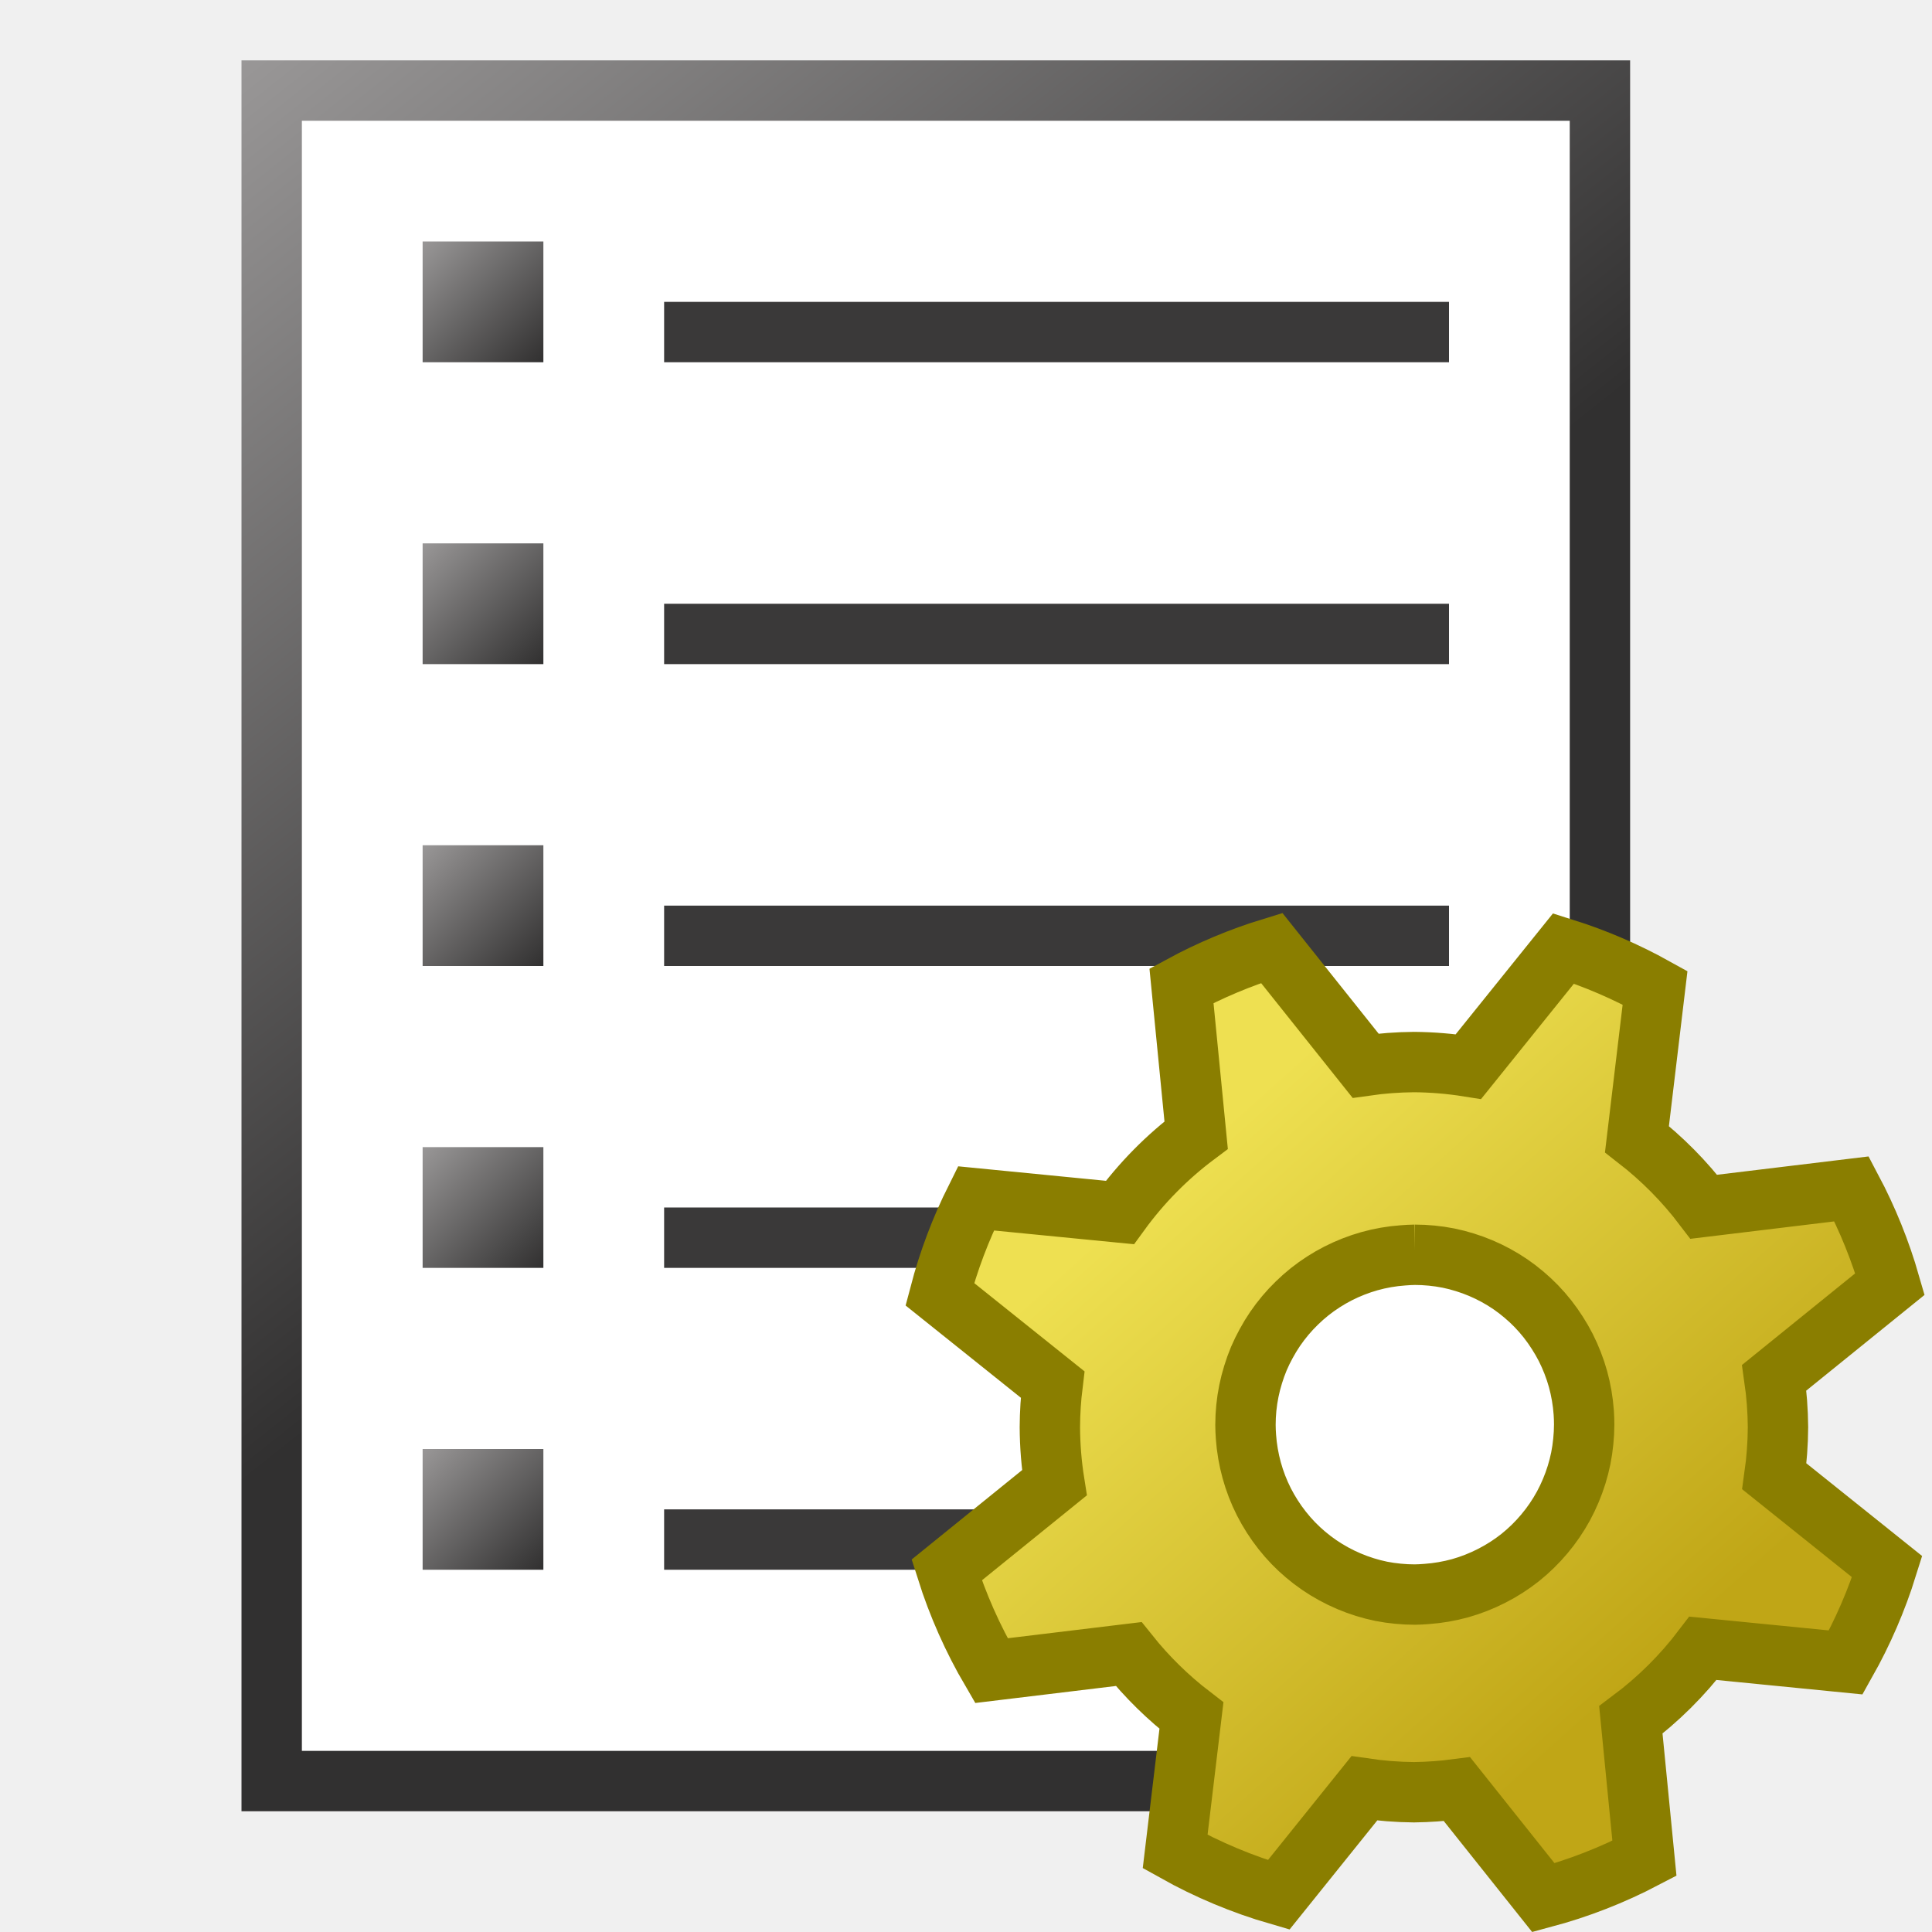
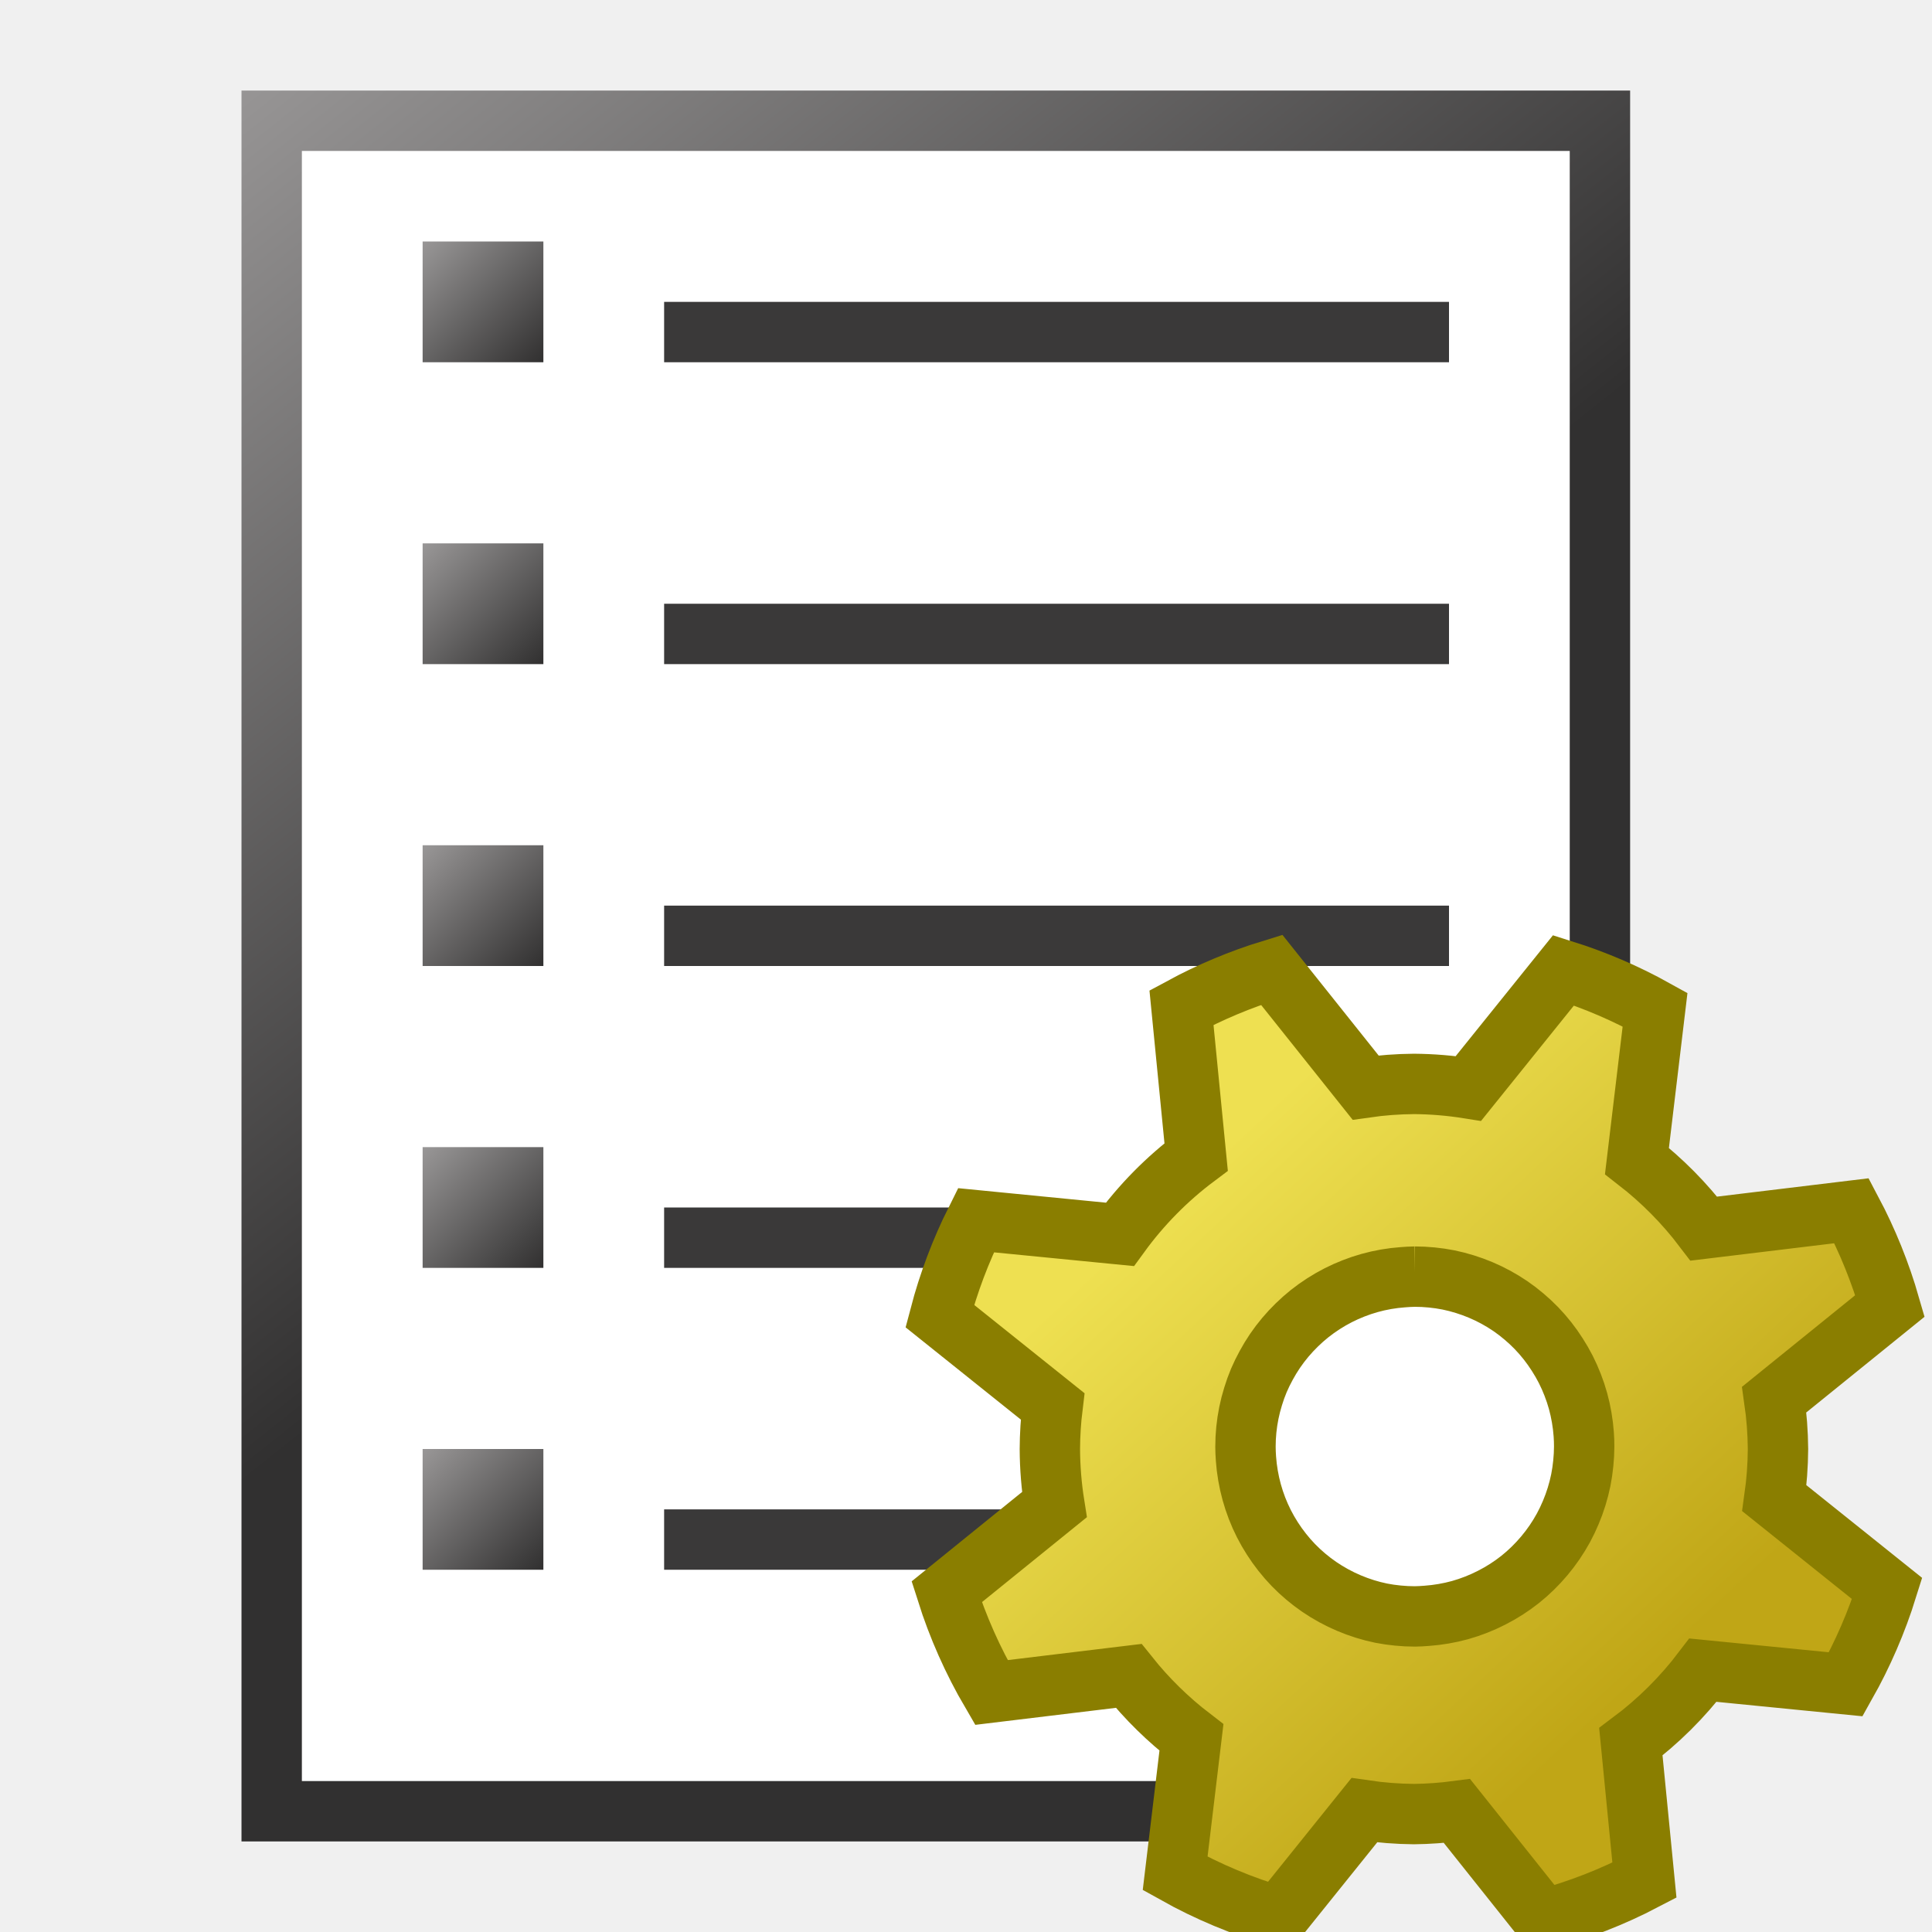
- <svg xmlns="http://www.w3.org/2000/svg" xmlns:xlink="http://www.w3.org/1999/xlink" width="32" height="32">
+ <svg xmlns="http://www.w3.org/2000/svg" xmlns:xlink="http://www.w3.org/1999/xlink" width="32" height="32" version="1.1">
  <defs>
    <linearGradient id="a">
-       <stop style="stop-color:#313030;stop-opacity:1" offset="0" />
-       <stop style="stop-color:#999797;stop-opacity:1" offset="1" />
+       <stop stop-color="#313030" offset="0" />
+       <stop stop-color="#999797" offset="1" />
    </linearGradient>
-     <linearGradient xlink:href="#a" id="f" x1="9" y1="1027.362" x2="7" y2="1025.362" gradientUnits="userSpaceOnUse" gradientTransform="translate(0 -1)" />
-     <linearGradient gradientTransform="translate(0 4)" xlink:href="#a" id="g" x1="9" y1="1027.362" x2="7" y2="1025.362" gradientUnits="userSpaceOnUse" />
-     <linearGradient gradientTransform="translate(0 9)" xlink:href="#a" id="h" x1="9" y1="1027.362" x2="7" y2="1025.362" gradientUnits="userSpaceOnUse" />
-     <linearGradient xlink:href="#b" id="j" x1="9.5" y1="1028.862" x2="22.5" y2="1043.362" gradientUnits="userSpaceOnUse" gradientTransform="matrix(.58588 0 0 .58603 14.063 436.582)" />
-     <linearGradient id="b">
-       <stop style="stop-color:#eee051;stop-opacity:1" offset="0" />
-       <stop style="stop-color:#c0a616;stop-opacity:1" offset="1" />
+     <linearGradient id="f" x1="9" x2="7" y1="1027" y2="1025" gradientTransform="translate(0 -1)" gradientUnits="userSpaceOnUse" xlink:href="#a" />
+     <linearGradient id="g" x1="9" x2="7" y1="1027" y2="1025" gradientTransform="translate(0 4)" gradientUnits="userSpaceOnUse" xlink:href="#a" />
+     <linearGradient id="h" x1="9" x2="7" y1="1027" y2="1025" gradientTransform="translate(0 9)" gradientUnits="userSpaceOnUse" xlink:href="#a" />
+     <linearGradient id="j" x1="9.5" x2="22.5" y1="1029" y2="1043" gradientTransform="matrix(.5859 0 0 .586 14.06 436.6)" gradientUnits="userSpaceOnUse">
+       <stop stop-color="#eee051" offset="0" />
+       <stop stop-color="#c0a616" offset="1" />
    </linearGradient>
-     <linearGradient id="c">
-       <stop offset="0" style="stop-color:#313030;stop-opacity:1" />
-       <stop style="stop-color:#313030;stop-opacity:1" offset=".5" />
-       <stop offset="1" style="stop-color:#999797;stop-opacity:1" />
+     <linearGradient id="e" x1="9" x2="7" y1="1027" y2="1025" gradientTransform="translate(0 14)" gradientUnits="userSpaceOnUse" xlink:href="#a" />
+     <linearGradient id="i" x1="9" x2="7" y1="1027" y2="1025" gradientTransform="translate(0 19)" gradientUnits="userSpaceOnUse" xlink:href="#a" />
+     <linearGradient id="d" x1="27" x2="4" y1="1050" y2="1021" gradientUnits="userSpaceOnUse">
+       <stop stop-color="#313030" offset="0" />
+       <stop stop-color="#313030" offset=".5" />
+       <stop stop-color="#999797" offset="1" />
    </linearGradient>
-     <linearGradient xlink:href="#a" id="e" gradientUnits="userSpaceOnUse" gradientTransform="translate(0 14)" x1="9" y1="1027.362" x2="7" y2="1025.362" />
-     <linearGradient xlink:href="#a" id="i" gradientUnits="userSpaceOnUse" gradientTransform="translate(0 19)" x1="9" y1="1027.362" x2="7" y2="1025.362" />
-     <linearGradient xlink:href="#c" id="d" x1="27" y1="1050.362" x2="4" y2="1021.362" gradientUnits="userSpaceOnUse" />
  </defs>
-   <g style="display:inline">
-     <path style="fill:#fff;fill-opacity:1;stroke:url(#d);stroke-width:1;stroke-miterlimit:4;stroke-dasharray:none;stroke-opacity:1" d="M4.5 1021.862h22v28h-22z" transform="translate(0 -1020.362)" />
-     <path style="display:inline;fill:url(#e);fill-opacity:1;stroke:none;stroke-width:1;stroke-miterlimit:4;stroke-dasharray:none;stroke-opacity:1" d="M7 1039.362h2v2H7z" transform="translate(0 -1020.362)" />
-     <path style="fill:url(#f);fill-opacity:1;stroke:none;stroke-width:1;stroke-miterlimit:4;stroke-dasharray:none;stroke-opacity:1" d="M7 1024.362h2v2H7z" transform="translate(0 -1020.362)" />
-     <path style="fill:#3a3939;fill-opacity:1;stroke:none;stroke-width:1;stroke-miterlimit:4;stroke-dasharray:none;stroke-opacity:1" d="M11 1025.362h13v1H11z" transform="translate(0 -1020.362)" />
-     <path style="display:inline;fill:url(#g);fill-opacity:1;stroke:none;stroke-width:1;stroke-miterlimit:4;stroke-dasharray:none;stroke-opacity:1" d="M7 1029.362h2v2H7z" transform="translate(0 -1020.362)" />
-     <path style="display:inline;fill:#3a3939;fill-opacity:1;stroke:none;stroke-width:1;stroke-miterlimit:4;stroke-dasharray:none;stroke-opacity:1" d="M11 1030.362h13v1H11z" transform="translate(0 -1020.362)" />
-     <path style="display:inline;fill:url(#h);fill-opacity:1;stroke:none;stroke-width:1;stroke-miterlimit:4;stroke-dasharray:none;stroke-opacity:1" d="M7 1034.362h2v2H7z" transform="translate(0 -1020.362)" />
-     <path style="display:inline;fill:#3a3939;fill-opacity:1;stroke:none;stroke-width:1;stroke-miterlimit:4;stroke-dasharray:none;stroke-opacity:1" d="M11 1035.362h13v1H11z" transform="translate(0 -1020.362)" />
-     <path style="display:inline;fill:url(#i);fill-opacity:1;stroke:none;stroke-width:1;stroke-miterlimit:4;stroke-dasharray:none;stroke-opacity:1" d="M7 1044.362h2v2H7z" transform="translate(0 -1020.362)" />
-     <path style="display:inline;fill:#3a3939;fill-opacity:1;stroke:none;stroke-width:1;stroke-miterlimit:4;stroke-dasharray:none;stroke-opacity:1" d="M11 1040.362h8v1h-8zM11 1045.362h8v1h-8z" transform="translate(0 -1020.362)" />
-     <path style="display:inline;fill:url(#j);fill-opacity:1;stroke:#8a7e00;stroke-width:1;stroke-miterlimit:4;stroke-dasharray:none;stroke-opacity:1" d="M21.063 1036.063a8.169 8.192 0 0 0-1.494.626l.243 2.474a6.03 6.047 0 0 0-1.264 1.282l-2.384-.234a8.169 8.192 0 0 0-.598 1.587l1.868 1.495a6.03 6.047 0 0 0-.045.708 6.03 6.047 0 0 0 .075.921l-1.784 1.444a8.169 8.192 0 0 0 .74 1.667l2.274-.275a6.03 6.047 0 0 0 1.04 1.02l-.27 2.252a8.169 8.192 0 0 0 1.715.717l1.418-1.764a6.03 6.047 0 0 0 .823.064 6.03 6.047 0 0 0 .712-.051l1.432 1.798a8.169 8.192 0 0 0 1.673-.652l-.225-2.293a6.03 6.047 0 0 0 1.195-1.186l2.365.234a8.169 8.192 0 0 0 .685-1.586l-1.868-1.496a6.03 6.047 0 0 0 .06-.815 6.03 6.047 0 0 0-.062-.819l1.917-1.551a8.169 8.192 0 0 0-.636-1.576l-2.447.296a6.03 6.047 0 0 0-1.108-1.12l.3-2.507a8.169 8.192 0 0 0-1.516-.652l-1.575 1.957a6.03 6.047 0 0 0-.902-.075 6.03 6.047 0 0 0-.802.06zm2.37 5.082a2.805 2.813 0 0 1 .281.014 2.805 2.813 0 0 1 .278.041 2.805 2.813 0 0 1 .271.07 2.805 2.813 0 0 1 .263.096 2.805 2.813 0 0 1 .253.122 2.805 2.813 0 0 1 .24.147 2.805 2.813 0 0 1 .222.17 2.805 2.813 0 0 1 .206.192 2.805 2.813 0 0 1 .185.212 2.805 2.813 0 0 1 .162.229 2.805 2.813 0 0 1 .14.243 2.805 2.813 0 0 1 .114.256 2.805 2.813 0 0 1 .089.267 2.805 2.813 0 0 1 .061.275 2.805 2.813 0 0 1 .034.28 2.805 2.813 0 0 1 .007.198 2.805 2.813 0 0 1-.015.281 2.805 2.813 0 0 1-.041.278 2.805 2.813 0 0 1-.07.273 2.805 2.813 0 0 1-.096.263 2.805 2.813 0 0 1-.121.253 2.805 2.813 0 0 1-.147.24 2.805 2.813 0 0 1-.17.224 2.805 2.813 0 0 1-.19.205 2.805 2.813 0 0 1-.21.186 2.805 2.813 0 0 1-.23.164 2.805 2.813 0 0 1-.243.139 2.805 2.813 0 0 1-.255.115 2.805 2.813 0 0 1-.267.09 2.805 2.813 0 0 1-.274.061 2.805 2.813 0 0 1-.278.034 2.805 2.813 0 0 1-.198.01 2.805 2.813 0 0 1-.28-.014 2.805 2.813 0 0 1-.277-.04 2.805 2.813 0 0 1-.271-.07 2.805 2.813 0 0 1-.264-.097 2.805 2.813 0 0 1-.252-.122 2.805 2.813 0 0 1-.24-.147 2.805 2.813 0 0 1-.223-.17 2.805 2.813 0 0 1-.205-.191 2.805 2.813 0 0 1-.185-.212 2.805 2.813 0 0 1-.163-.229 2.805 2.813 0 0 1-.14-.244 2.805 2.813 0 0 1-.114-.256 2.805 2.813 0 0 1-.088-.267 2.805 2.813 0 0 1-.061-.274 2.805 2.813 0 0 1-.034-.28 2.805 2.813 0 0 1-.008-.198 2.805 2.813 0 0 1 .014-.281 2.805 2.813 0 0 1 .042-.278 2.805 2.813 0 0 1 .07-.273 2.805 2.813 0 0 1 .095-.264 2.805 2.813 0 0 1 .123-.252 2.805 2.813 0 0 1 .146-.24 2.805 2.813 0 0 1 .17-.224 2.805 2.813 0 0 1 .191-.205 2.805 2.813 0 0 1 .21-.186 2.805 2.813 0 0 1 .229-.164 2.805 2.813 0 0 1 .243-.14 2.805 2.813 0 0 1 .256-.115 2.805 2.813 0 0 1 .265-.089 2.805 2.813 0 0 1 .274-.062 2.805 2.813 0 0 1 .279-.034 2.805 2.813 0 0 1 .198-.01z" transform="translate(0 -1020.362)" />
+   <g>
+     <path transform="translate(0 -1020)" d="m4.5 1022h22v28h-22z" fill="#fff" stroke="url(#d)" />
+     <path transform="translate(0 -1020)" d="m7 1039h2v2h-2z" fill="url(#e)" />
+     <path transform="translate(0 -1020)" d="m7 1024h2v2h-2z" fill="url(#f)" />
+     <path transform="translate(0 -1020)" d="m11 1025h13v1h-13z" fill="#3a3939" />
+     <path transform="translate(0 -1020)" d="m7 1029h2v2h-2z" fill="url(#g)" />
+     <path transform="translate(0 -1020)" d="m11 1030h13v1h-13z" fill="#3a3939" />
+     <path transform="translate(0 -1020)" d="m7 1034h2v2h-2z" fill="url(#h)" />
+     <path transform="translate(0 -1020)" d="m11 1035h13v1h-13z" fill="#3a3939" />
+     <path transform="translate(0 -1020)" d="m7 1044h2v2h-2z" fill="url(#i)" />
+     <path transform="translate(0 -1020)" d="m11 1040h8v1h-8zm0 5h8v1h-8z" fill="#3a3939" />
+     <path transform="translate(0 -1020)" d="M21.063 1036.063a8.169 8.192 0 0 0-1.494.626l.243 2.474a6.03 6.047 0 0 0-1.264 1.282l-2.384-.234a8.169 8.192 0 0 0-.598 1.587l1.868 1.495a6.03 6.047 0 0 0-.045.708 6.03 6.047 0 0 0 .075.921l-1.784 1.444a8.169 8.192 0 0 0 .74 1.667l2.274-.275a6.03 6.047 0 0 0 1.04 1.02l-.27 2.252a8.169 8.192 0 0 0 1.715.717l1.418-1.764a6.03 6.047 0 0 0 .823.064 6.03 6.047 0 0 0 .712-.051l1.432 1.798a8.169 8.192 0 0 0 1.673-.652l-.225-2.293a6.03 6.047 0 0 0 1.195-1.186l2.365.234a8.169 8.192 0 0 0 .685-1.586l-1.868-1.496a6.03 6.047 0 0 0 .06-.815 6.03 6.047 0 0 0-.062-.819l1.917-1.551a8.169 8.192 0 0 0-.636-1.576l-2.447.296a6.03 6.047 0 0 0-1.108-1.12l.3-2.507a8.169 8.192 0 0 0-1.516-.652l-1.575 1.957a6.03 6.047 0 0 0-.902-.075 6.03 6.047 0 0 0-.802.06zm2.37 5.082a2.805 2.813 0 0 1 .281.014 2.805 2.813 0 0 1 .278.041 2.805 2.813 0 0 1 .271.07 2.805 2.813 0 0 1 .263.096 2.805 2.813 0 0 1 .253.122 2.805 2.813 0 0 1 .24.147 2.805 2.813 0 0 1 .222.17 2.805 2.813 0 0 1 .206.192 2.805 2.813 0 0 1 .185.212 2.805 2.813 0 0 1 .162.229 2.805 2.813 0 0 1 .14.243 2.805 2.813 0 0 1 .114.256 2.805 2.813 0 0 1 .089.267 2.805 2.813 0 0 1 .061.275 2.805 2.813 0 0 1 .034.28 2.805 2.813 0 0 1 .007.198 2.805 2.813 0 0 1-.015.281 2.805 2.813 0 0 1-.041.278 2.805 2.813 0 0 1-.07.273 2.805 2.813 0 0 1-.096.263 2.805 2.813 0 0 1-.121.253 2.805 2.813 0 0 1-.147.24 2.805 2.813 0 0 1-.17.224 2.805 2.813 0 0 1-.19.205 2.805 2.813 0 0 1-.21.186 2.805 2.813 0 0 1-.23.164 2.805 2.813 0 0 1-.243.139 2.805 2.813 0 0 1-.255.115 2.805 2.813 0 0 1-.267.09 2.805 2.813 0 0 1-.274.061 2.805 2.813 0 0 1-.278.034 2.805 2.813 0 0 1-.198.01 2.805 2.813 0 0 1-.28-.014 2.805 2.813 0 0 1-.277-.04 2.805 2.813 0 0 1-.271-.07 2.805 2.813 0 0 1-.264-.097 2.805 2.813 0 0 1-.252-.122 2.805 2.813 0 0 1-.24-.147 2.805 2.813 0 0 1-.223-.17 2.805 2.813 0 0 1-.205-.191 2.805 2.813 0 0 1-.185-.212 2.805 2.813 0 0 1-.163-.229 2.805 2.813 0 0 1-.14-.244 2.805 2.813 0 0 1-.114-.256 2.805 2.813 0 0 1-.088-.267 2.805 2.813 0 0 1-.061-.274 2.805 2.813 0 0 1-.034-.28 2.805 2.813 0 0 1-.008-.198 2.805 2.813 0 0 1 .014-.281 2.805 2.813 0 0 1 .042-.278 2.805 2.813 0 0 1 .07-.273 2.805 2.813 0 0 1 .095-.264 2.805 2.813 0 0 1 .123-.252 2.805 2.813 0 0 1 .146-.24 2.805 2.813 0 0 1 .17-.224 2.805 2.813 0 0 1 .191-.205 2.805 2.813 0 0 1 .21-.186 2.805 2.813 0 0 1 .229-.164 2.805 2.813 0 0 1 .243-.14 2.805 2.813 0 0 1 .256-.115 2.805 2.813 0 0 1 .265-.089 2.805 2.813 0 0 1 .274-.062 2.805 2.813 0 0 1 .279-.034 2.805 2.813 0 0 1 .198-.01z" fill="url(#j)" stroke="#8a7e00" />
  </g>
</svg>
